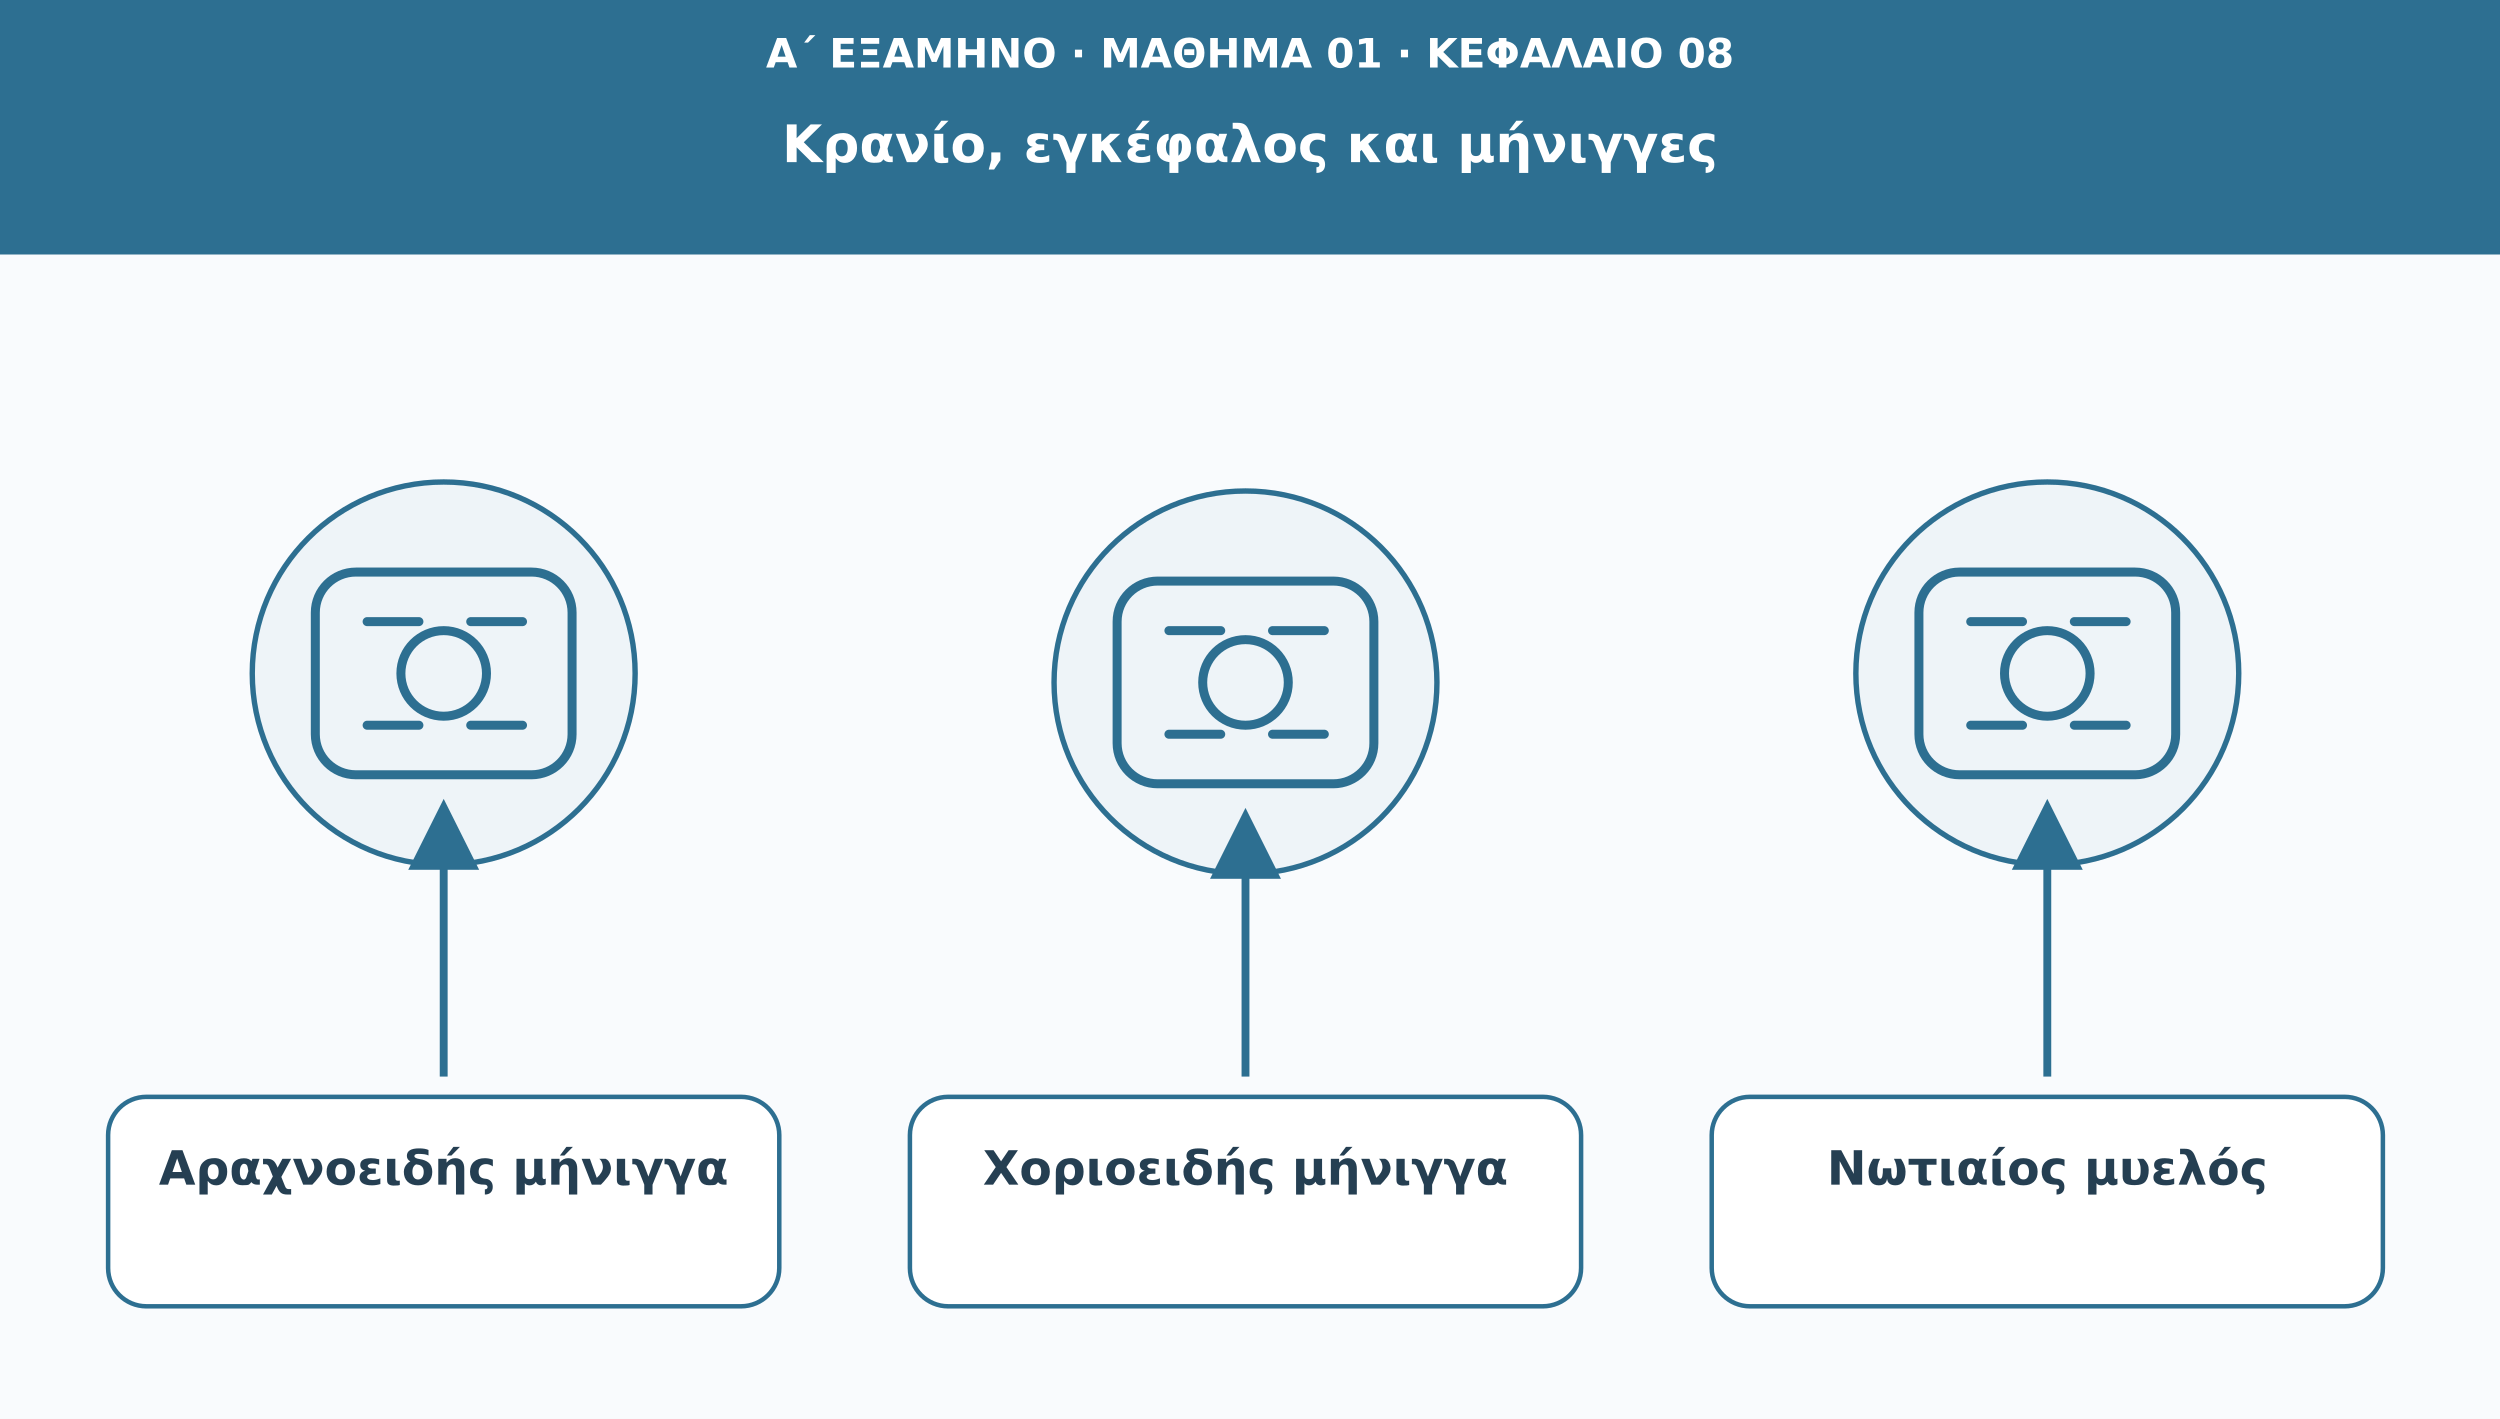
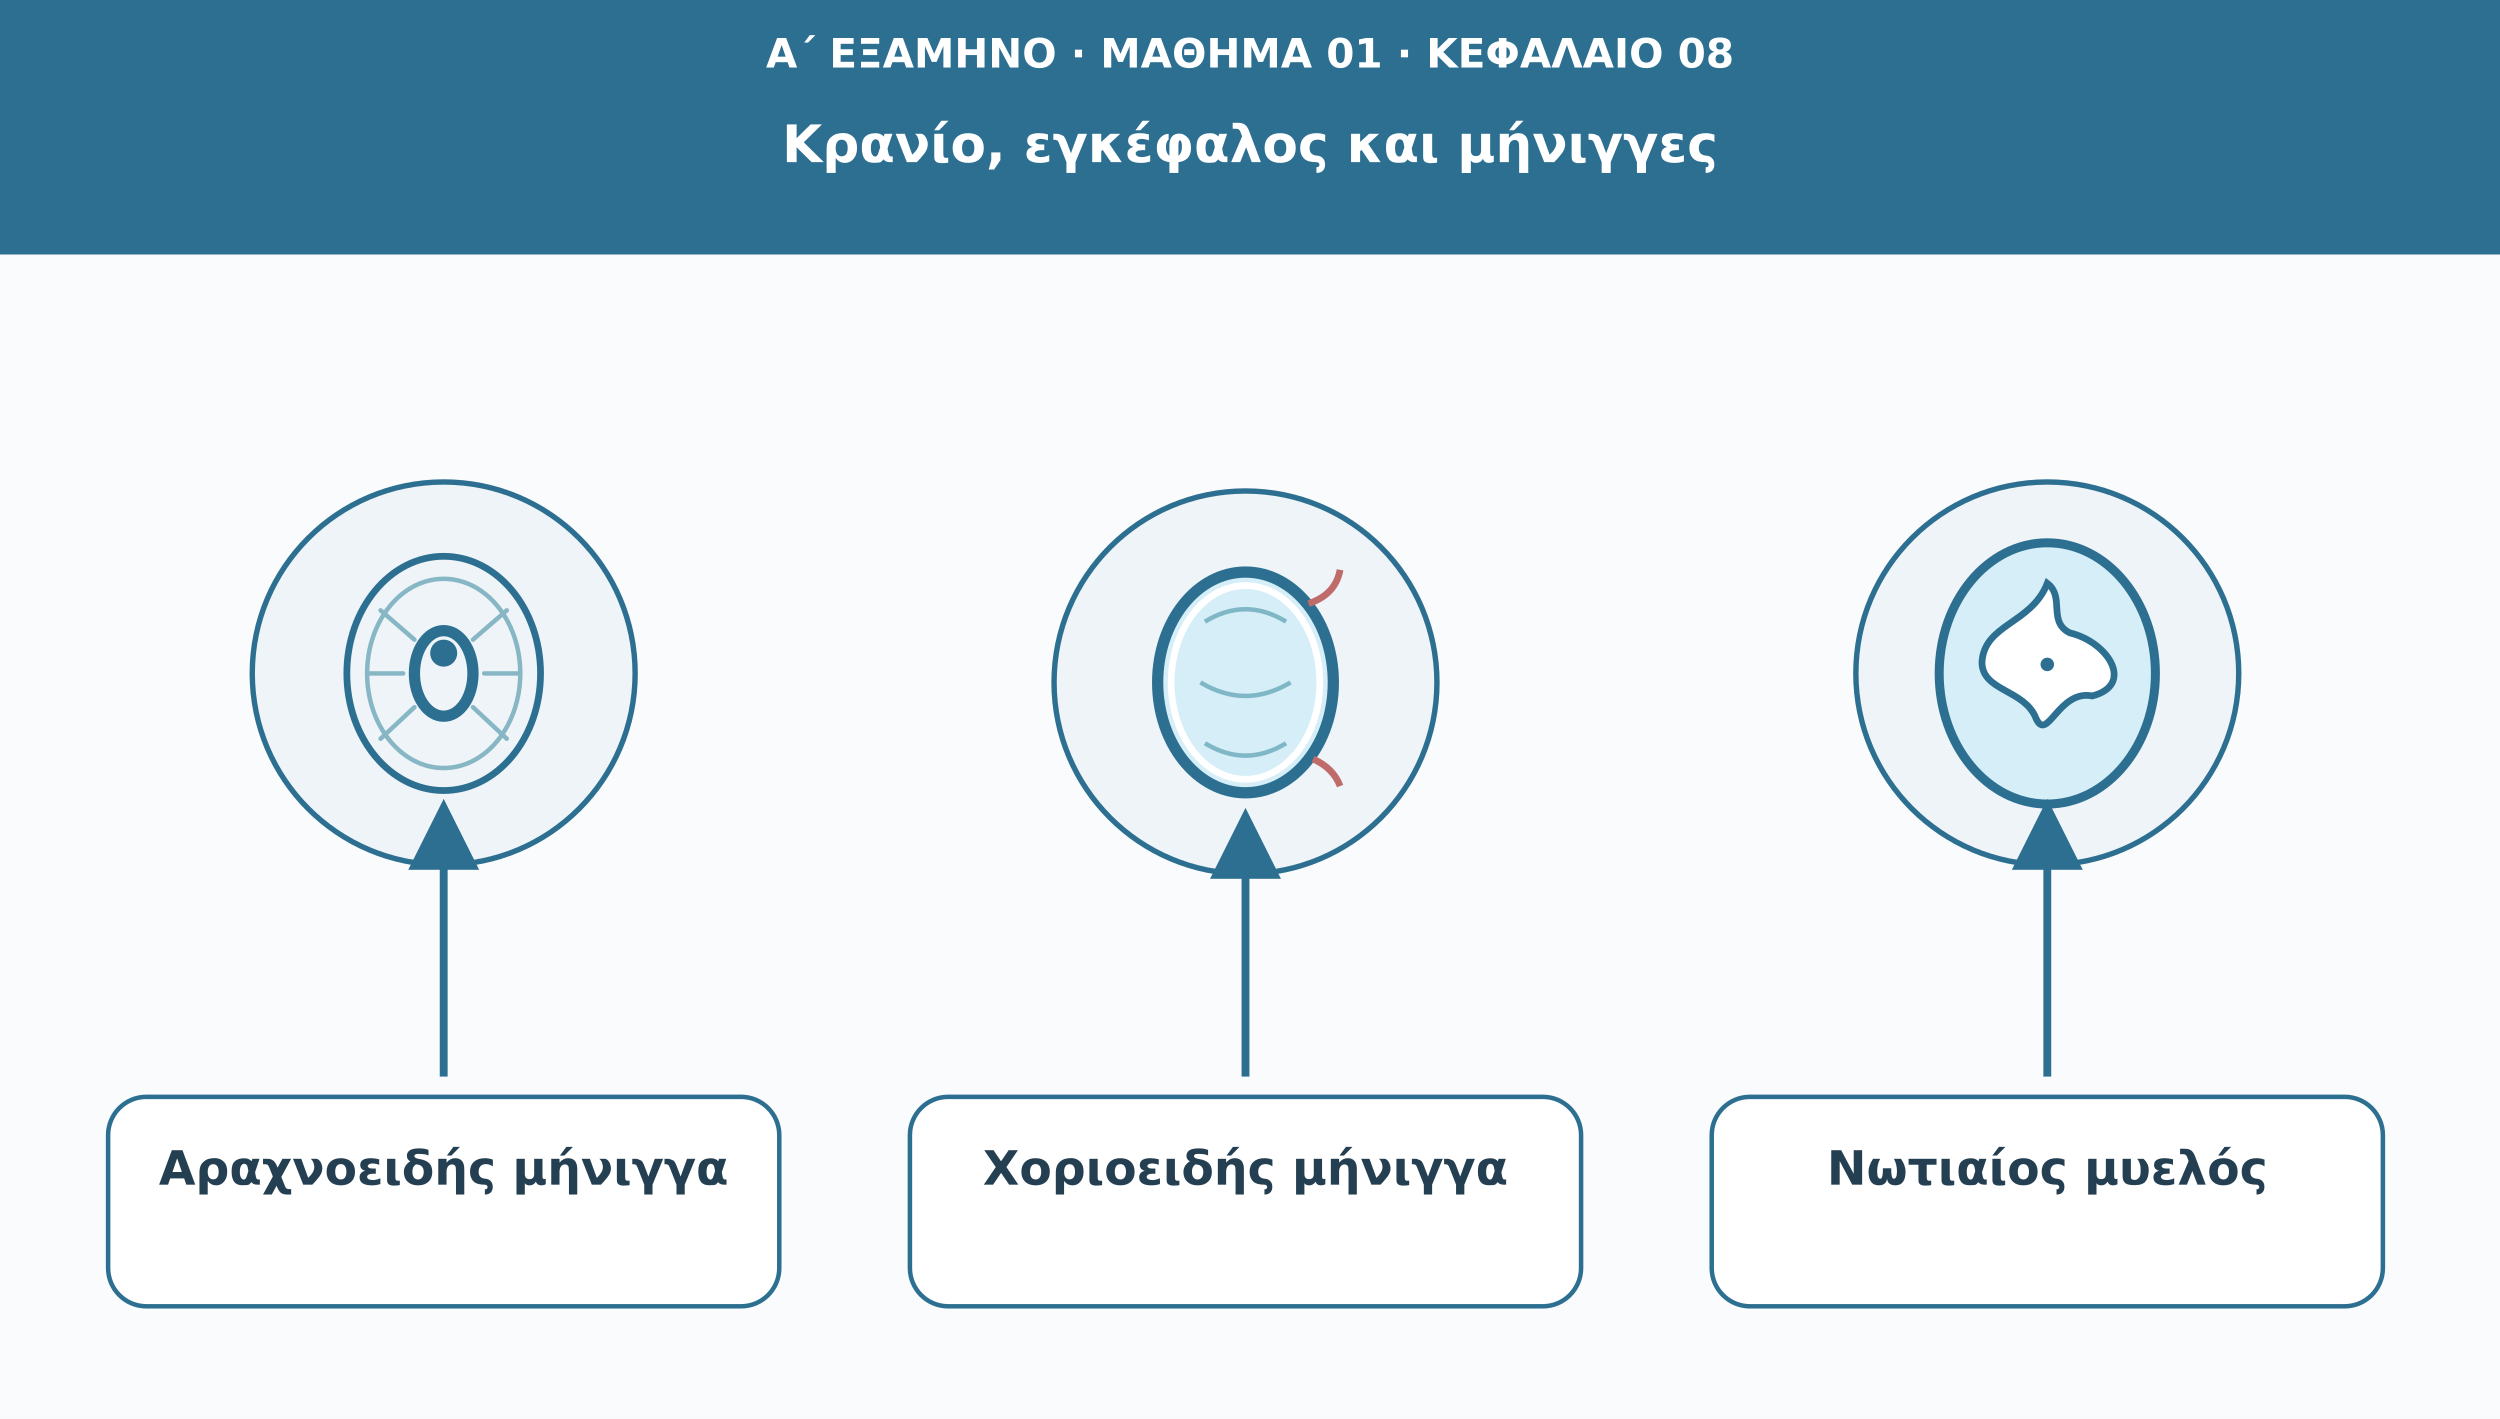
<svg xmlns="http://www.w3.org/2000/svg" viewBox="0 0 1110 630" role="img" aria-labelledby="t d">
  <defs>
    <marker id="arr" viewBox="0 0 10 10" markerWidth="9" markerHeight="9" refX="8" refY="5" orient="auto">
      <path d="M0 0L10 5L0 10Z" fill="#2d6f91" />
    </marker>
  </defs>
  <rect width="1110" height="630" fill="#f9fbfd" />
  <rect width="1110" height="113" fill="#2d6f91" />
  <text x="555" y="30" font-family="DejaVu Sans,Arial,sans-serif" font-size="18" fill="#ffffff" font-weight="690" text-anchor="middle">Α΄ ΕΞΑΜΗΝΟ · ΜΑΘΗΜΑ 01 · ΚΕΦΑΛΑΙΟ 08</text>
  <text x="555" y="72" font-family="DejaVu Sans,Arial,sans-serif" font-size="23" fill="#ffffff" font-weight="720" text-anchor="middle">Κρανίο, εγκέφαλος και μήνιγγες</text>
  <circle cx="197" cy="299" r="85" fill="#eef4f8" stroke="#2d6f91" stroke-width="2.4" />
-   <g transform="translate(197 299)" fill="none" stroke="#2d6f91" stroke-width="4" stroke-linecap="round" stroke-linejoin="round">
-     <rect x="-57" y="-45" width="114" height="90" rx="18" />
-     <circle r="19" />
-     <path d="M-34-23h23m23 0h23m-69 46h23m23 0h23" />
+   <g transform="translate(197 299)" fill="none" stroke="#2d6f91" stroke-width="4" stroke-linecap="round">
+     <ellipse rx="43" ry="52" stroke-width="3" />
+     <ellipse rx="34" ry="42" stroke="#87b7c5" stroke-width="2" />
+     <path d="M-28-28L-13-15M28-28L13-15M-33 0L-18 0M33 0L18 0M-28 29L-13 15M28 29L13 15" stroke="#87b7c5" stroke-width="2" />
+     <ellipse rx="13" ry="19" stroke-width="5" />
+     <circle cy="-9" r="4" fill="#2d6f91" />
  </g>
  <path d="M197 478L197 361" stroke="#2d6f91" stroke-width="3.5" marker-end="url(#arr)" />
  <rect x="48" y="487" width="298" height="93" rx="17" fill="#ffffff" stroke="#2d6f91" stroke-width="2" />
  <text x="197" y="526" font-family="DejaVu Sans,Arial,sans-serif" font-size="21" fill="#253f52" font-weight="700" text-anchor="middle">Αραχνοειδής μήνιγγα</text>
  <circle cx="553" cy="303" r="85" fill="#eef4f8" stroke="#2d6f91" stroke-width="2.4" />
-   <g transform="translate(553 303)" fill="none" stroke="#2d6f91" stroke-width="4" stroke-linecap="round" stroke-linejoin="round">
-     <rect x="-57" y="-45" width="114" height="90" rx="18" />
-     <circle r="19" />
-     <path d="M-34-23h23m23 0h23m-69 46h23m23 0h23" />
+   <g transform="translate(553 303)" fill="none" stroke="#2d6f91" stroke-width="4">
+     <ellipse rx="39" ry="49" fill="#d5eef7" stroke-width="5" />
+     <ellipse rx="33" ry="43" stroke="#fff" stroke-width="3" />
+     <path d="M-18-27Q0-38 18-27M-20 0Q0 12 20 0M-18 27Q0 38 18 27" stroke="#80b7c7" stroke-width="2" />
+     <path d="M28-35q12-4 14-15M30 34q9 4 12 12" stroke="#bf6b69" stroke-width="3" />
  </g>
  <path d="M553 478L553 365" stroke="#2d6f91" stroke-width="3.5" marker-end="url(#arr)" />
  <rect x="404" y="487" width="298" height="93" rx="17" fill="#ffffff" stroke="#2d6f91" stroke-width="2" />
  <text x="553" y="526" font-family="DejaVu Sans,Arial,sans-serif" font-size="21" fill="#253f52" font-weight="700" text-anchor="middle">Χοριοειδής μήνιγγα</text>
  <circle cx="909" cy="299" r="85" fill="#eef4f8" stroke="#2d6f91" stroke-width="2.4" />
-   <g transform="translate(909 299)" fill="none" stroke="#2d6f91" stroke-width="4" stroke-linecap="round" stroke-linejoin="round">
-     <rect x="-57" y="-45" width="114" height="90" rx="18" />
-     <circle r="19" />
-     <path d="M-34-23h23m23 0h23m-69 46h23m23 0h23" />
+   <g transform="translate(909 299)" fill="#d5eef7" stroke="#2d6f91" stroke-width="4">
+     <ellipse rx="48" ry="58" />
+     <path d="M0-40C-7-22-28-22-29-5C-29 8-10 7-5 20C0 31 5 7 20 10C39 5 27-14 10-18C0-23 8-34 0-40Z" fill="#fff" stroke-width="3" />
+     <circle cy="-4" r="3" fill="#2d6f91" stroke="none" />
  </g>
  <path d="M909 478L909 361" stroke="#2d6f91" stroke-width="3.5" marker-end="url(#arr)" />
  <rect x="760" y="487" width="298" height="93" rx="17" fill="#ffffff" stroke="#2d6f91" stroke-width="2" />
  <text x="909" y="526" font-family="DejaVu Sans,Arial,sans-serif" font-size="21" fill="#253f52" font-weight="700" text-anchor="middle">Νωτιαίος μυελός</text>
</svg>
